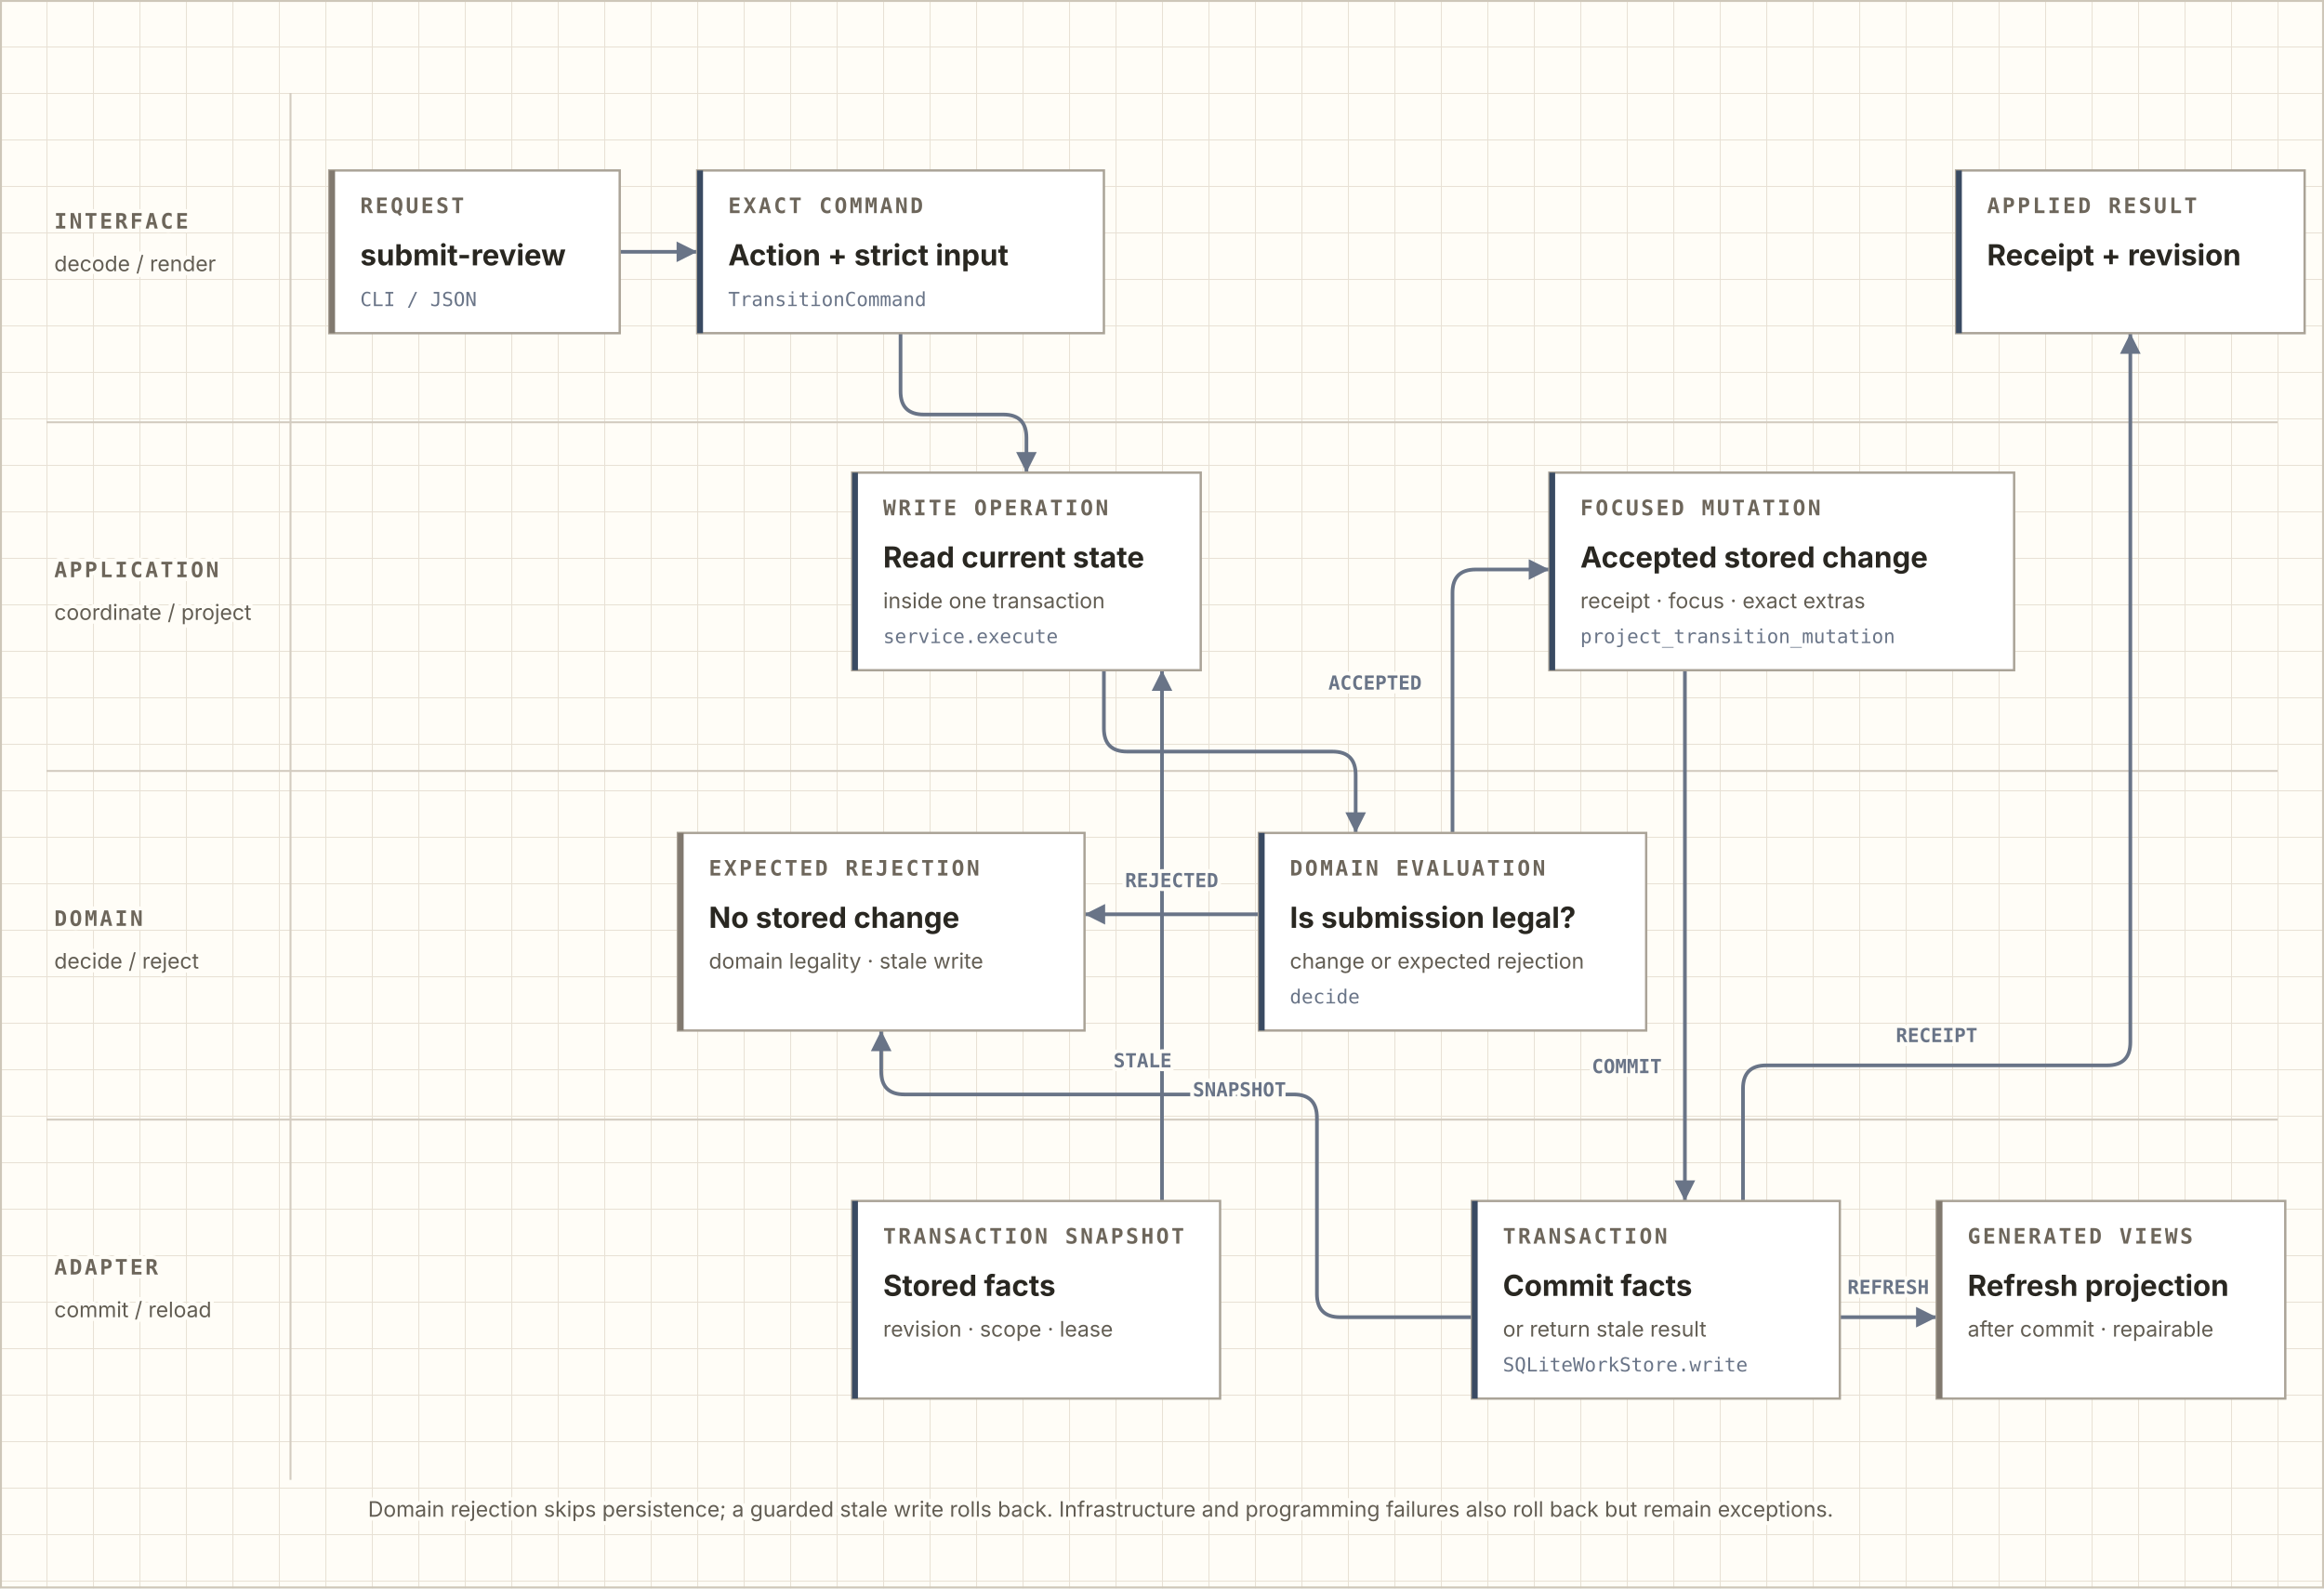
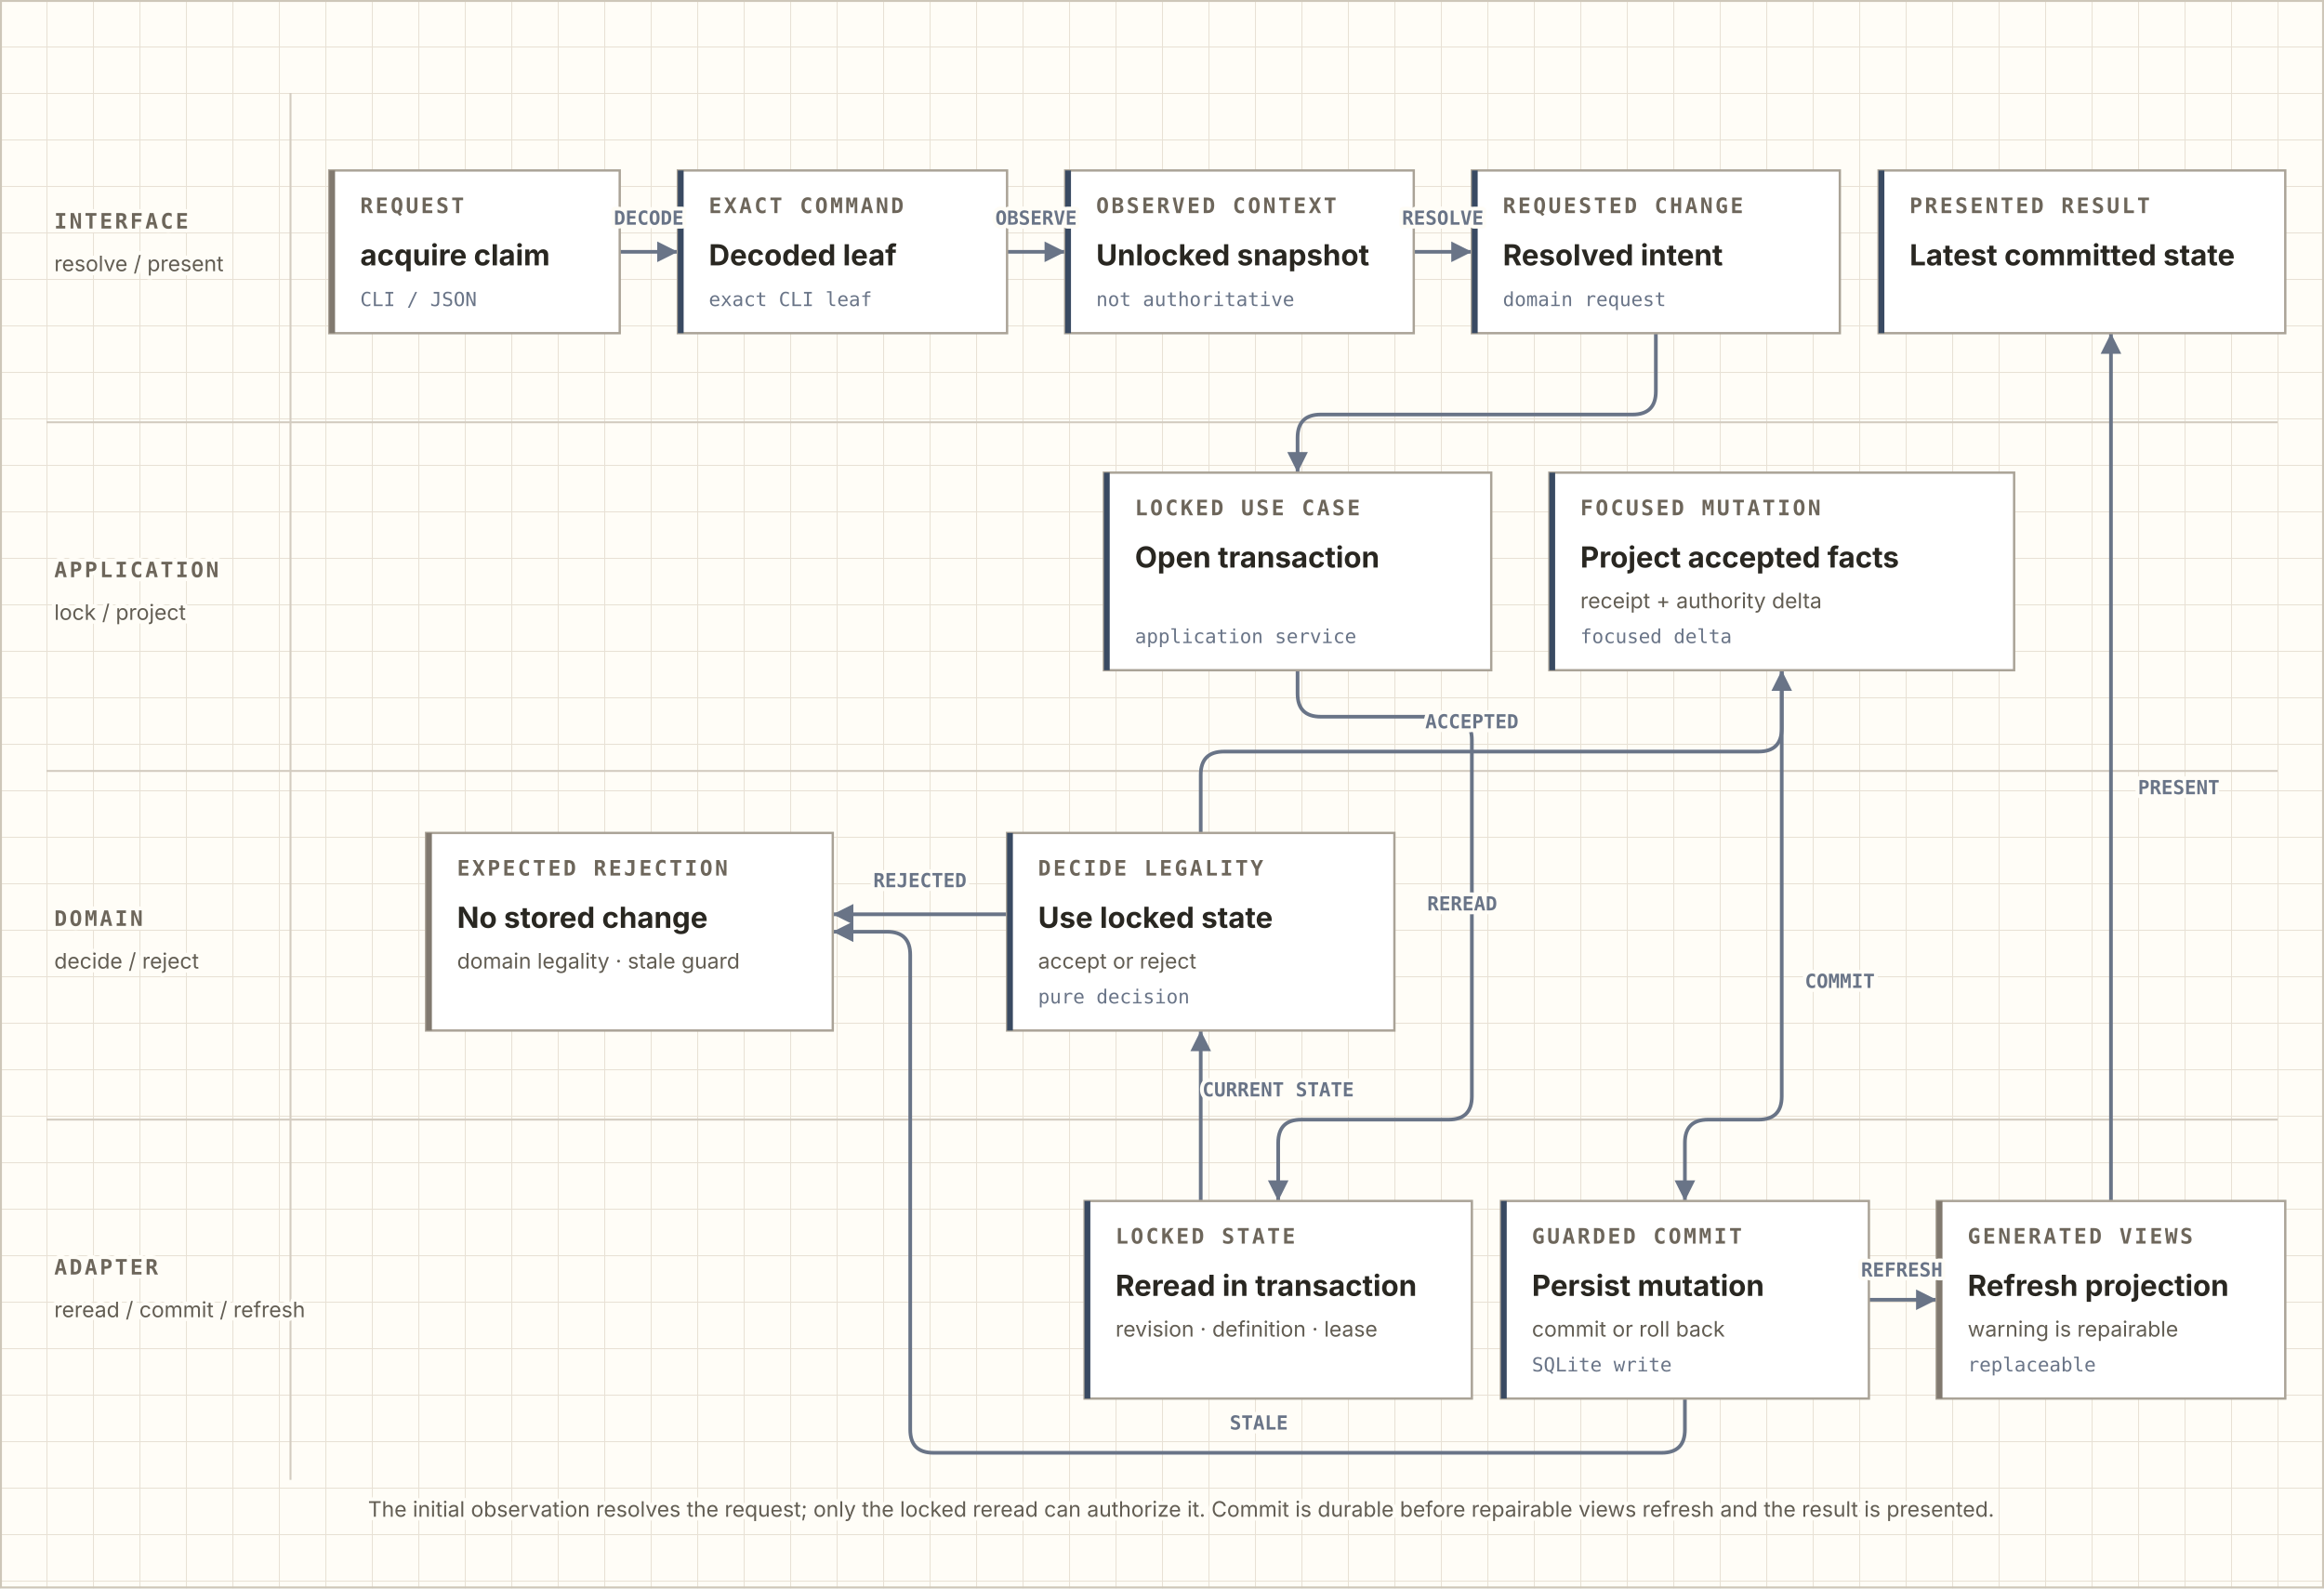
<svg xmlns="http://www.w3.org/2000/svg" role="img" aria-labelledby="title description" viewBox="0 0 1200 820">
  <defs>
    <pattern id="grid" width="24" height="24" patternUnits="userSpaceOnUse">
      <path d="M24 0H0V24" fill="none" stroke="#e8e1d5" stroke-width="1" />
    </pattern>
    <marker id="arrow" viewBox="0 0 10 10" refX="9" refY="5" markerWidth="7" markerHeight="7" orient="auto">
      <path d="M1 1L9 5L1 9Z" fill="#697487" />
    </marker>
    <style>
      text { font-family: ui-sans-serif, system-ui, -apple-system, BlinkMacSystemFont, "Segoe UI", sans-serif; fill: #292721; }
      .section-label, .box-label, .box-meta, .connector-label, .note-meta { font-family: ui-monospace, SFMono-Regular, Menlo, monospace; }
      .section-label, .box-label { font-size: 11px; font-weight: 700; letter-spacing: 0.11em; fill: #6d665b; }
      .section-subtitle { font-size: 11px; fill: #625d53; }
      .guide { stroke: #d3ccc0; stroke-width: 1; }
      .connector { fill: none; stroke: #697487; stroke-width: 1.9; stroke-linecap: round; }
      .connector-label { font-size: 10px; font-weight: 700; fill: #697487; }
      .box { fill: #fff; stroke: #aaa397; stroke-width: 1.2; }
      .box-title { font-size: 15px; font-weight: 700; }
      .box-body { font-size: 11px; fill: #625d53; }
      .box-meta { font-size: 10px; fill: #697487; }
      .note { fill: #625d53; }
      .note-meta { font-weight: 700; letter-spacing: 0.08em; fill: #6d665b; }
      .canvas-text { paint-order: stroke fill; stroke: #fffdf7; stroke-width: 4px; stroke-linejoin: round; }
    </style>
  </defs>
  <rect width="1200" height="820" fill="#fffdf7" />
  <rect width="1200" height="820" fill="url(#grid)" />
  <rect x="0.5" y="0.5" width="1199" height="819" fill="none" stroke="#cec7b9" />
  <line x1="150" y1="48" x2="150" y2="764" class="guide" />
  <line x1="24" y1="218" x2="1176" y2="218" class="guide" />
  <line x1="24" y1="398" x2="1176" y2="398" class="guide" />
  <line x1="24" y1="578" x2="1176" y2="578" class="guide" />
-   <path d="M320 130L360 130" class="connector" marker-end="url(#arrow)" />
-   <path d="M465 172L465 202Q465 214 477 214L518 214Q530 214 530 226L530 244" class="connector" marker-end="url(#arrow)" />
-   <path d="M600 620L600 346" class="connector" marker-end="url(#arrow)" />
-   <path d="M570 346L570 376Q570 388 582 388L688 388Q700 388 700 400L700 430" class="connector" marker-end="url(#arrow)" />
-   <path d="M650 472L560 472" class="connector" marker-end="url(#arrow)" />
-   <path d="M750 430L750 306Q750 294 762 294L800 294" class="connector" marker-end="url(#arrow)" />
-   <path d="M870 346L870 620" class="connector" marker-end="url(#arrow)" />
-   <path d="M760 680L692 680Q680 680 680 668L680 577Q680 565 668 565L467 565Q455 565 455 553L455 532" class="connector" marker-end="url(#arrow)" />
-   <path d="M900 620L900 562Q900 550 912 550L1088 550Q1100 550 1100 538L1100 172" class="connector" marker-end="url(#arrow)" />
-   <path d="M950 680L1000 680" class="connector" marker-end="url(#arrow)" />
+   <path d="M320 130L350 130" class="connector" marker-end="url(#arrow)" />
+   <path d="M520 130L550 130" class="connector" marker-end="url(#arrow)" />
+   <path d="M730 130L760 130" class="connector" marker-end="url(#arrow)" />
+   <path d="M855 172L855 202Q855 214 843 214L682 214Q670 214 670 226L670 244" class="connector" marker-end="url(#arrow)" />
+   <path d="M670 346L670 358Q670 370 682 370L748 370Q760 370 760 382L760 566Q760 578 748 578L672 578Q660 578 660 590L660 620" class="connector" marker-end="url(#arrow)" />
+   <path d="M620 620L620 532" class="connector" marker-end="url(#arrow)" />
+   <path d="M520 472L430 472" class="connector" marker-end="url(#arrow)" />
+   <path d="M620 430L620 400Q620 388 632 388L908 388Q920 388 920 376L920 346" class="connector" marker-end="url(#arrow)" />
+   <path d="M920 346L920 566Q920 578 908 578L882 578Q870 578 870 590L870 620" class="connector" marker-end="url(#arrow)" />
+   <path d="M870 722L870 738Q870 750 858 750L482 750Q470 750 470 738L470 493Q470 481 458 481L430 481" class="connector" marker-end="url(#arrow)" />
+   <path d="M965 671L1000 671" class="connector" marker-end="url(#arrow)" />
+   <path d="M1090 620L1090 172" class="connector" marker-end="url(#arrow)" />
  <rect x="170" y="88" width="150" height="84" class="box" />
  <rect x="170" y="88" width="3" height="84" fill="#81796f" />
-   <rect x="360" y="88" width="210" height="84" class="box" />
-   <rect x="360" y="88" width="3" height="84" fill="#394a62" />
-   <rect x="1010" y="88" width="180" height="84" class="box" />
-   <rect x="1010" y="88" width="3" height="84" fill="#394a62" />
-   <rect x="440" y="244" width="180" height="102" class="box" />
-   <rect x="440" y="244" width="3" height="102" fill="#394a62" />
+   <rect x="350" y="88" width="170" height="84" class="box" />
+   <rect x="350" y="88" width="3" height="84" fill="#394a62" />
+   <rect x="550" y="88" width="180" height="84" class="box" />
+   <rect x="550" y="88" width="3" height="84" fill="#394a62" />
+   <rect x="760" y="88" width="190" height="84" class="box" />
+   <rect x="760" y="88" width="3" height="84" fill="#394a62" />
+   <rect x="970" y="88" width="210" height="84" class="box" />
+   <rect x="970" y="88" width="3" height="84" fill="#394a62" />
+   <rect x="570" y="244" width="200" height="102" class="box" />
+   <rect x="570" y="244" width="3" height="102" fill="#394a62" />
  <rect x="800" y="244" width="240" height="102" class="box" />
  <rect x="800" y="244" width="3" height="102" fill="#394a62" />
-   <rect x="350" y="430" width="210" height="102" class="box" />
-   <rect x="350" y="430" width="3" height="102" fill="#81796f" />
-   <rect x="650" y="430" width="200" height="102" class="box" />
-   <rect x="650" y="430" width="3" height="102" fill="#394a62" />
-   <rect x="440" y="620" width="190" height="102" class="box" />
-   <rect x="440" y="620" width="3" height="102" fill="#394a62" />
-   <rect x="760" y="620" width="190" height="102" class="box" />
-   <rect x="760" y="620" width="3" height="102" fill="#394a62" />
+   <rect x="220" y="430" width="210" height="102" class="box" />
+   <rect x="220" y="430" width="3" height="102" fill="#81796f" />
+   <rect x="520" y="430" width="200" height="102" class="box" />
+   <rect x="520" y="430" width="3" height="102" fill="#394a62" />
+   <rect x="560" y="620" width="200" height="102" class="box" />
+   <rect x="560" y="620" width="3" height="102" fill="#394a62" />
+   <rect x="775" y="620" width="190" height="102" class="box" />
+   <rect x="775" y="620" width="3" height="102" fill="#394a62" />
  <rect x="1000" y="620" width="180" height="102" class="box" />
  <rect x="1000" y="620" width="3" height="102" fill="#81796f" />
  <text x="28" y="118" class="section-label canvas-text">INTERFACE</text>
-   <text x="28" y="140" class="section-subtitle canvas-text">decode / render</text>
+   <text x="28" y="140" class="section-subtitle canvas-text">resolve / present</text>
  <text x="28" y="298" class="section-label canvas-text">APPLICATION</text>
-   <text x="28" y="320" class="section-subtitle canvas-text">coordinate / project</text>
+   <text x="28" y="320" class="section-subtitle canvas-text">lock / project</text>
  <text x="28" y="478" class="section-label canvas-text">DOMAIN</text>
  <text x="28" y="500" class="section-subtitle canvas-text">decide / reject</text>
  <text x="28" y="658" class="section-label canvas-text">ADAPTER</text>
-   <text x="28" y="680" class="section-subtitle canvas-text">commit / reload</text>
-   <text x="640" y="566" text-anchor="middle" class="connector-label canvas-text">SNAPSHOT</text>
-   <text x="605" y="458" text-anchor="middle" class="connector-label canvas-text">REJECTED</text>
-   <text x="710" y="356" text-anchor="middle" class="connector-label canvas-text">ACCEPTED</text>
-   <text x="840" y="554" text-anchor="middle" class="connector-label canvas-text">COMMIT</text>
-   <text x="590" y="551" text-anchor="middle" class="connector-label canvas-text">STALE</text>
-   <text x="1000" y="538" text-anchor="middle" class="connector-label canvas-text">RECEIPT</text>
-   <text x="975" y="668" text-anchor="middle" class="connector-label canvas-text">REFRESH</text>
+   <text x="28" y="680" class="section-subtitle canvas-text">reread / commit / refresh</text>
+   <text x="335" y="116" text-anchor="middle" class="connector-label canvas-text">DECODE</text>
+   <text x="535" y="116" text-anchor="middle" class="connector-label canvas-text">OBSERVE</text>
+   <text x="745" y="116" text-anchor="middle" class="connector-label canvas-text">RESOLVE</text>
+   <text x="755" y="470" text-anchor="middle" class="connector-label canvas-text">REREAD</text>
+   <text x="660" y="566" text-anchor="middle" class="connector-label canvas-text">CURRENT STATE</text>
+   <text x="475" y="458" text-anchor="middle" class="connector-label canvas-text">REJECTED</text>
+   <text x="760" y="376" text-anchor="middle" class="connector-label canvas-text">ACCEPTED</text>
+   <text x="950" y="510" text-anchor="middle" class="connector-label canvas-text">COMMIT</text>
+   <text x="650" y="738" text-anchor="middle" class="connector-label canvas-text">STALE</text>
+   <text x="982" y="659" text-anchor="middle" class="connector-label canvas-text">REFRESH</text>
+   <text x="1125" y="410" text-anchor="middle" class="connector-label canvas-text">PRESENT</text>
  <text x="186" y="110" class="box-label">REQUEST</text>
-   <text x="186" y="137" class="box-title">submit-review</text>
+   <text x="186" y="137" class="box-title">acquire claim</text>
  <text x="186" y="158" class="box-meta">CLI / JSON</text>
-   <text x="376" y="110" class="box-label">EXACT COMMAND</text>
-   <text x="376" y="137" class="box-title">Action + strict input</text>
-   <text x="376" y="158" class="box-meta">TransitionCommand</text>
-   <text x="1026" y="110" class="box-label">APPLIED RESULT</text>
-   <text x="1026" y="137" class="box-title">Receipt + revision</text>
-   <text x="456" y="266" class="box-label">WRITE OPERATION</text>
-   <text x="456" y="293" class="box-title">Read current state</text>
-   <text x="456" y="314" class="box-body">inside one transaction</text>
-   <text x="456" y="332" class="box-meta">service.execute</text>
+   <text x="366" y="110" class="box-label">EXACT COMMAND</text>
+   <text x="366" y="137" class="box-title">Decoded leaf</text>
+   <text x="366" y="158" class="box-meta">exact CLI leaf</text>
+   <text x="566" y="110" class="box-label">OBSERVED CONTEXT</text>
+   <text x="566" y="137" class="box-title">Unlocked snapshot</text>
+   <text x="566" y="158" class="box-meta">not authoritative</text>
+   <text x="776" y="110" class="box-label">REQUESTED CHANGE</text>
+   <text x="776" y="137" class="box-title">Resolved intent</text>
+   <text x="776" y="158" class="box-meta">domain request</text>
+   <text x="986" y="110" class="box-label">PRESENTED RESULT</text>
+   <text x="986" y="137" class="box-title">Latest committed state</text>
+   <text x="586" y="266" class="box-label">LOCKED USE CASE</text>
+   <text x="586" y="293" class="box-title">Open transaction</text>
+   <text x="586" y="332" class="box-meta">application service</text>
  <text x="816" y="266" class="box-label">FOCUSED MUTATION</text>
-   <text x="816" y="293" class="box-title">Accepted stored change</text>
-   <text x="816" y="314" class="box-body">receipt · focus · exact extras</text>
-   <text x="816" y="332" class="box-meta">project_transition_mutation</text>
-   <text x="366" y="452" class="box-label">EXPECTED REJECTION</text>
-   <text x="366" y="479" class="box-title">No stored change</text>
-   <text x="366" y="500" class="box-body">domain legality · stale write</text>
-   <text x="666" y="452" class="box-label">DOMAIN EVALUATION</text>
-   <text x="666" y="479" class="box-title">Is submission legal?</text>
-   <text x="666" y="500" class="box-body">change or expected rejection</text>
-   <text x="666" y="518" class="box-meta">decide</text>
-   <text x="456" y="642" class="box-label">TRANSACTION SNAPSHOT</text>
-   <text x="456" y="669" class="box-title">Stored facts</text>
-   <text x="456" y="690" class="box-body">revision · scope · lease</text>
-   <text x="776" y="642" class="box-label">TRANSACTION</text>
-   <text x="776" y="669" class="box-title">Commit facts</text>
-   <text x="776" y="690" class="box-body">or return stale result</text>
-   <text x="776" y="708" class="box-meta">SQLiteWorkStore.write</text>
+   <text x="816" y="293" class="box-title">Project accepted facts</text>
+   <text x="816" y="314" class="box-body">receipt + authority delta</text>
+   <text x="816" y="332" class="box-meta">focused delta</text>
+   <text x="236" y="452" class="box-label">EXPECTED REJECTION</text>
+   <text x="236" y="479" class="box-title">No stored change</text>
+   <text x="236" y="500" class="box-body">domain legality · stale guard</text>
+   <text x="536" y="452" class="box-label">DECIDE LEGALITY</text>
+   <text x="536" y="479" class="box-title">Use locked state</text>
+   <text x="536" y="500" class="box-body">accept or reject</text>
+   <text x="536" y="518" class="box-meta">pure decision</text>
+   <text x="576" y="642" class="box-label">LOCKED STATE</text>
+   <text x="576" y="669" class="box-title">Reread in transaction</text>
+   <text x="576" y="690" class="box-body">revision · definition · lease</text>
+   <text x="791" y="642" class="box-label">GUARDED COMMIT</text>
+   <text x="791" y="669" class="box-title">Persist mutation</text>
+   <text x="791" y="690" class="box-body">commit or roll back</text>
+   <text x="791" y="708" class="box-meta">SQLite write</text>
  <text x="1016" y="642" class="box-label">GENERATED VIEWS</text>
  <text x="1016" y="669" class="box-title">Refresh projection</text>
-   <text x="1016" y="690" class="box-body">after commit · repairable</text>
-   <text x="190" y="783" text-anchor="start" font-size="11" class="note canvas-text">Domain rejection skips persistence; a guarded stale write rolls back. Infrastructure and programming failures also roll back but remain exceptions.</text>
+   <text x="1016" y="690" class="box-body">warning is repairable</text>
+   <text x="1016" y="708" class="box-meta">replaceable</text>
+   <text x="190" y="783" text-anchor="start" font-size="11" class="note canvas-text">The initial observation resolves the request; only the locked reread can authorize it. Commit is durable before repairable views refresh and the result is presented.</text>
</svg>
